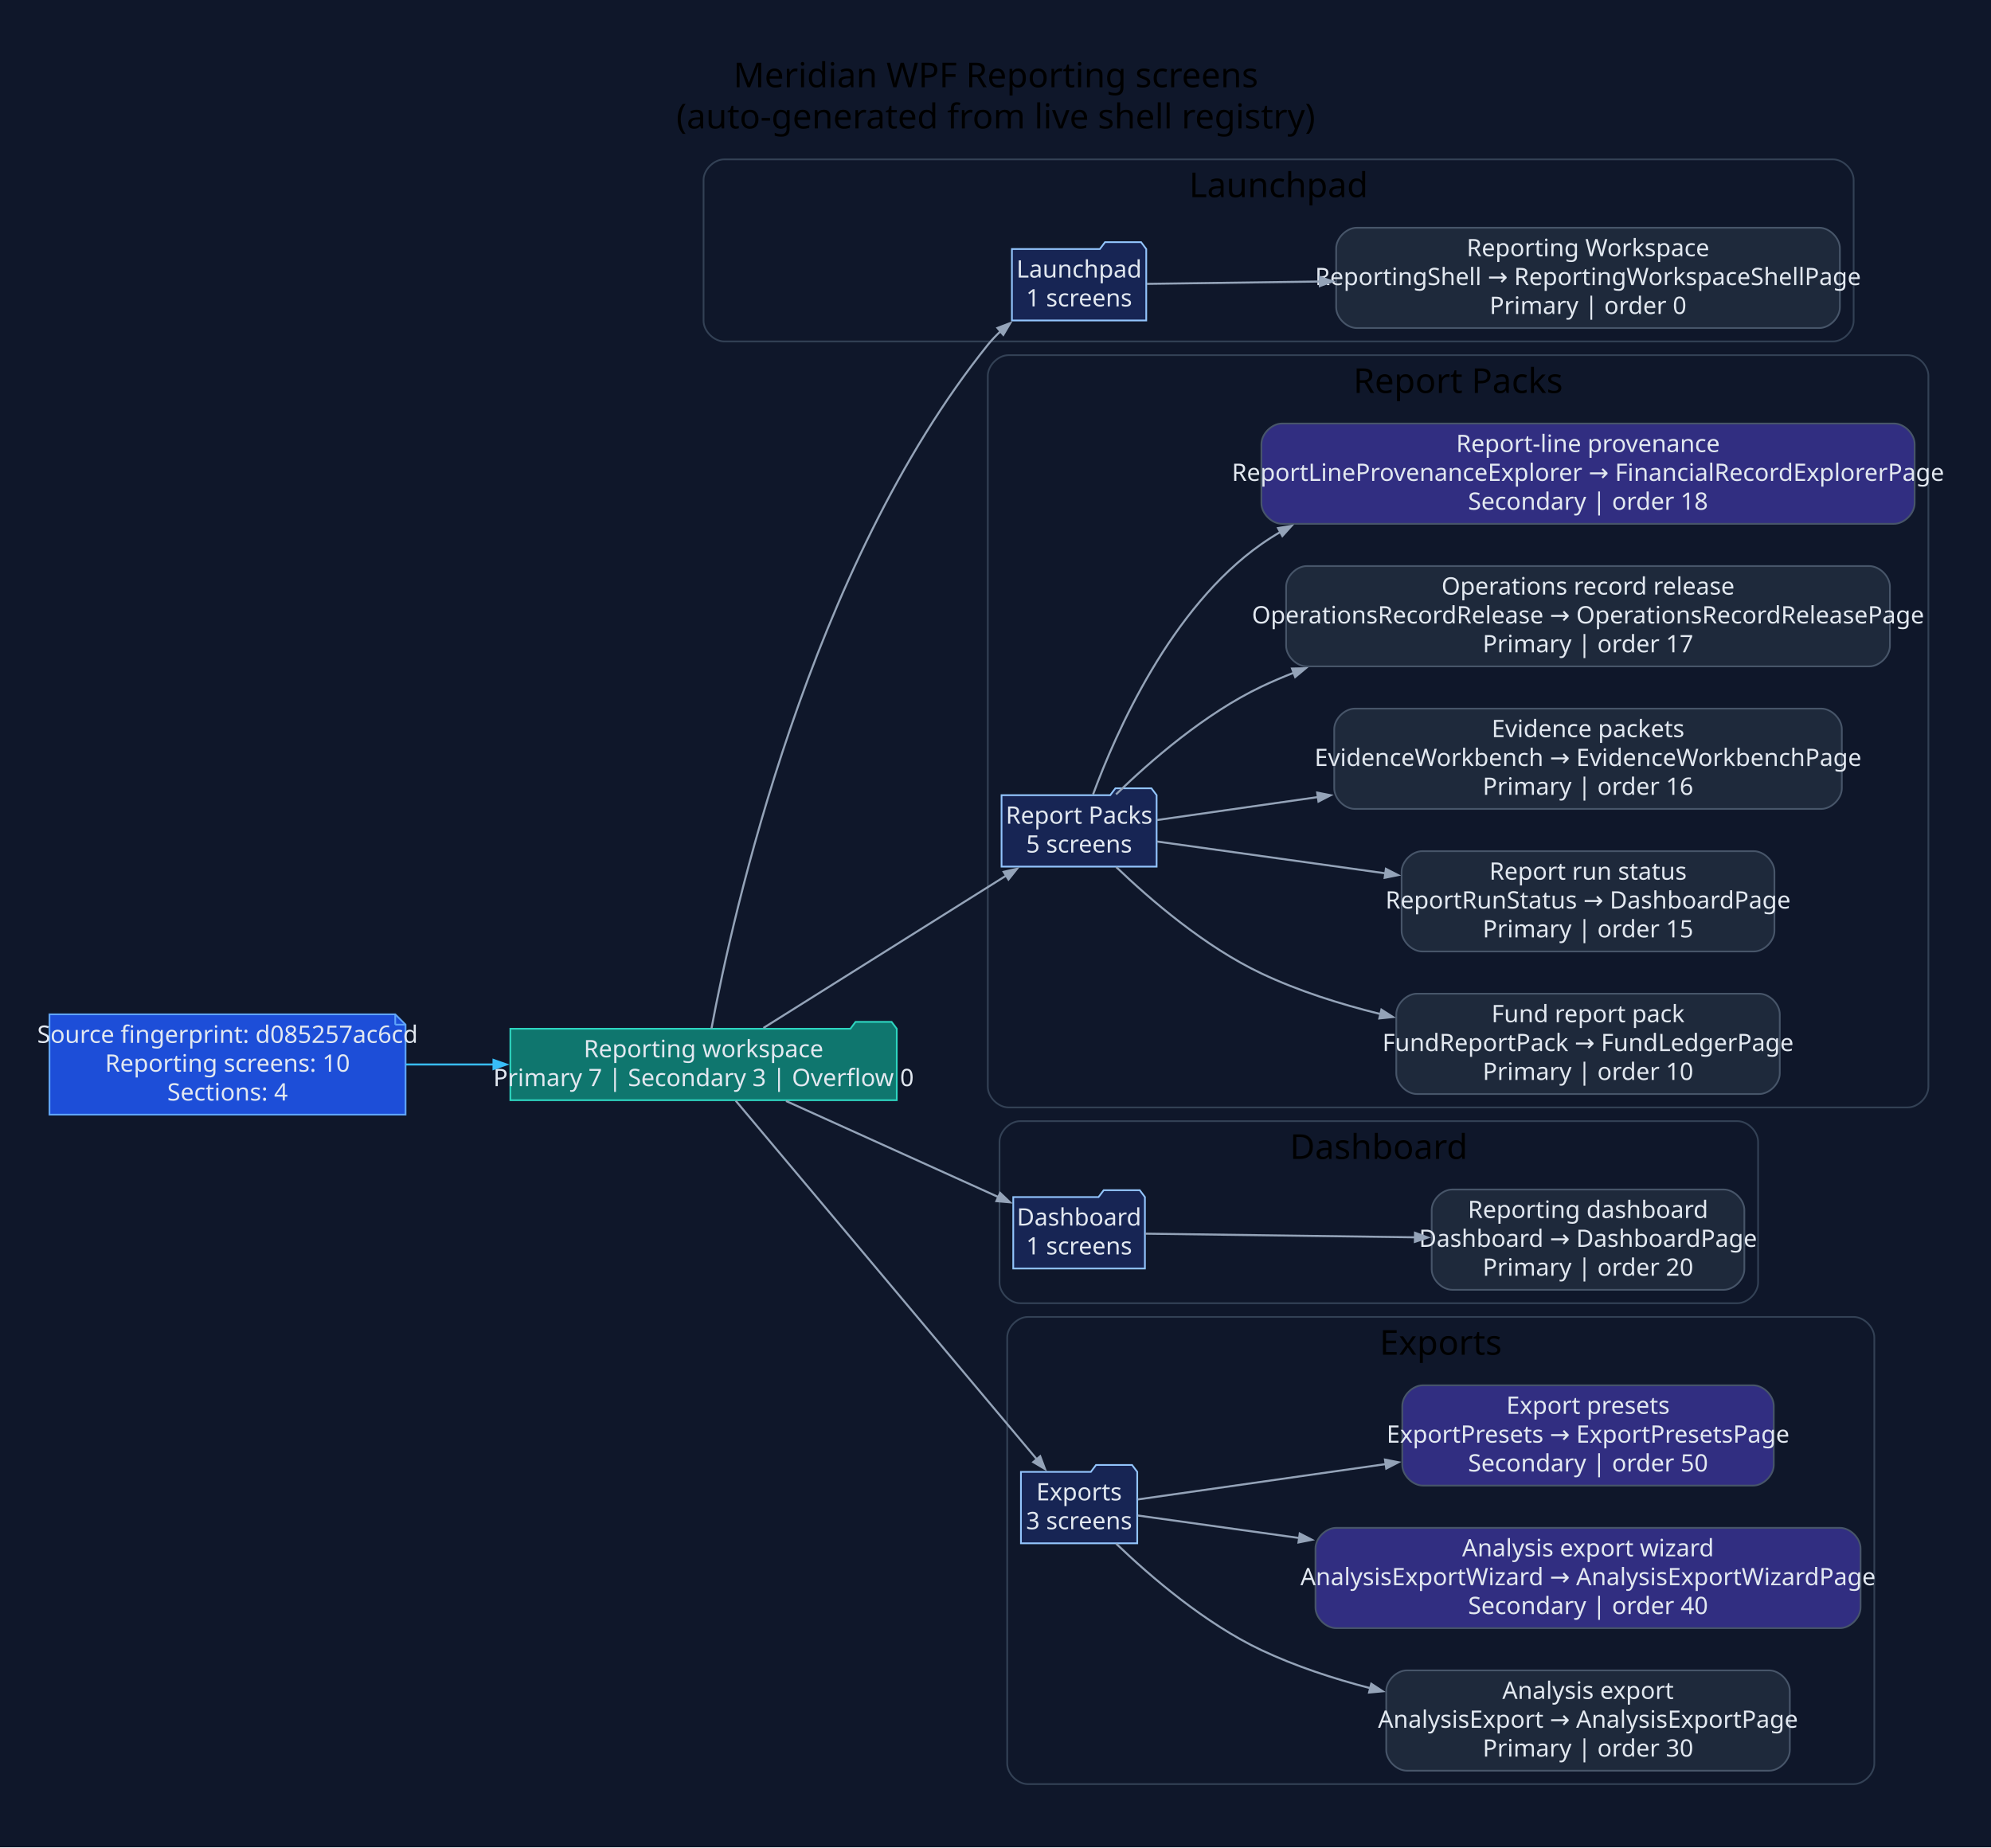
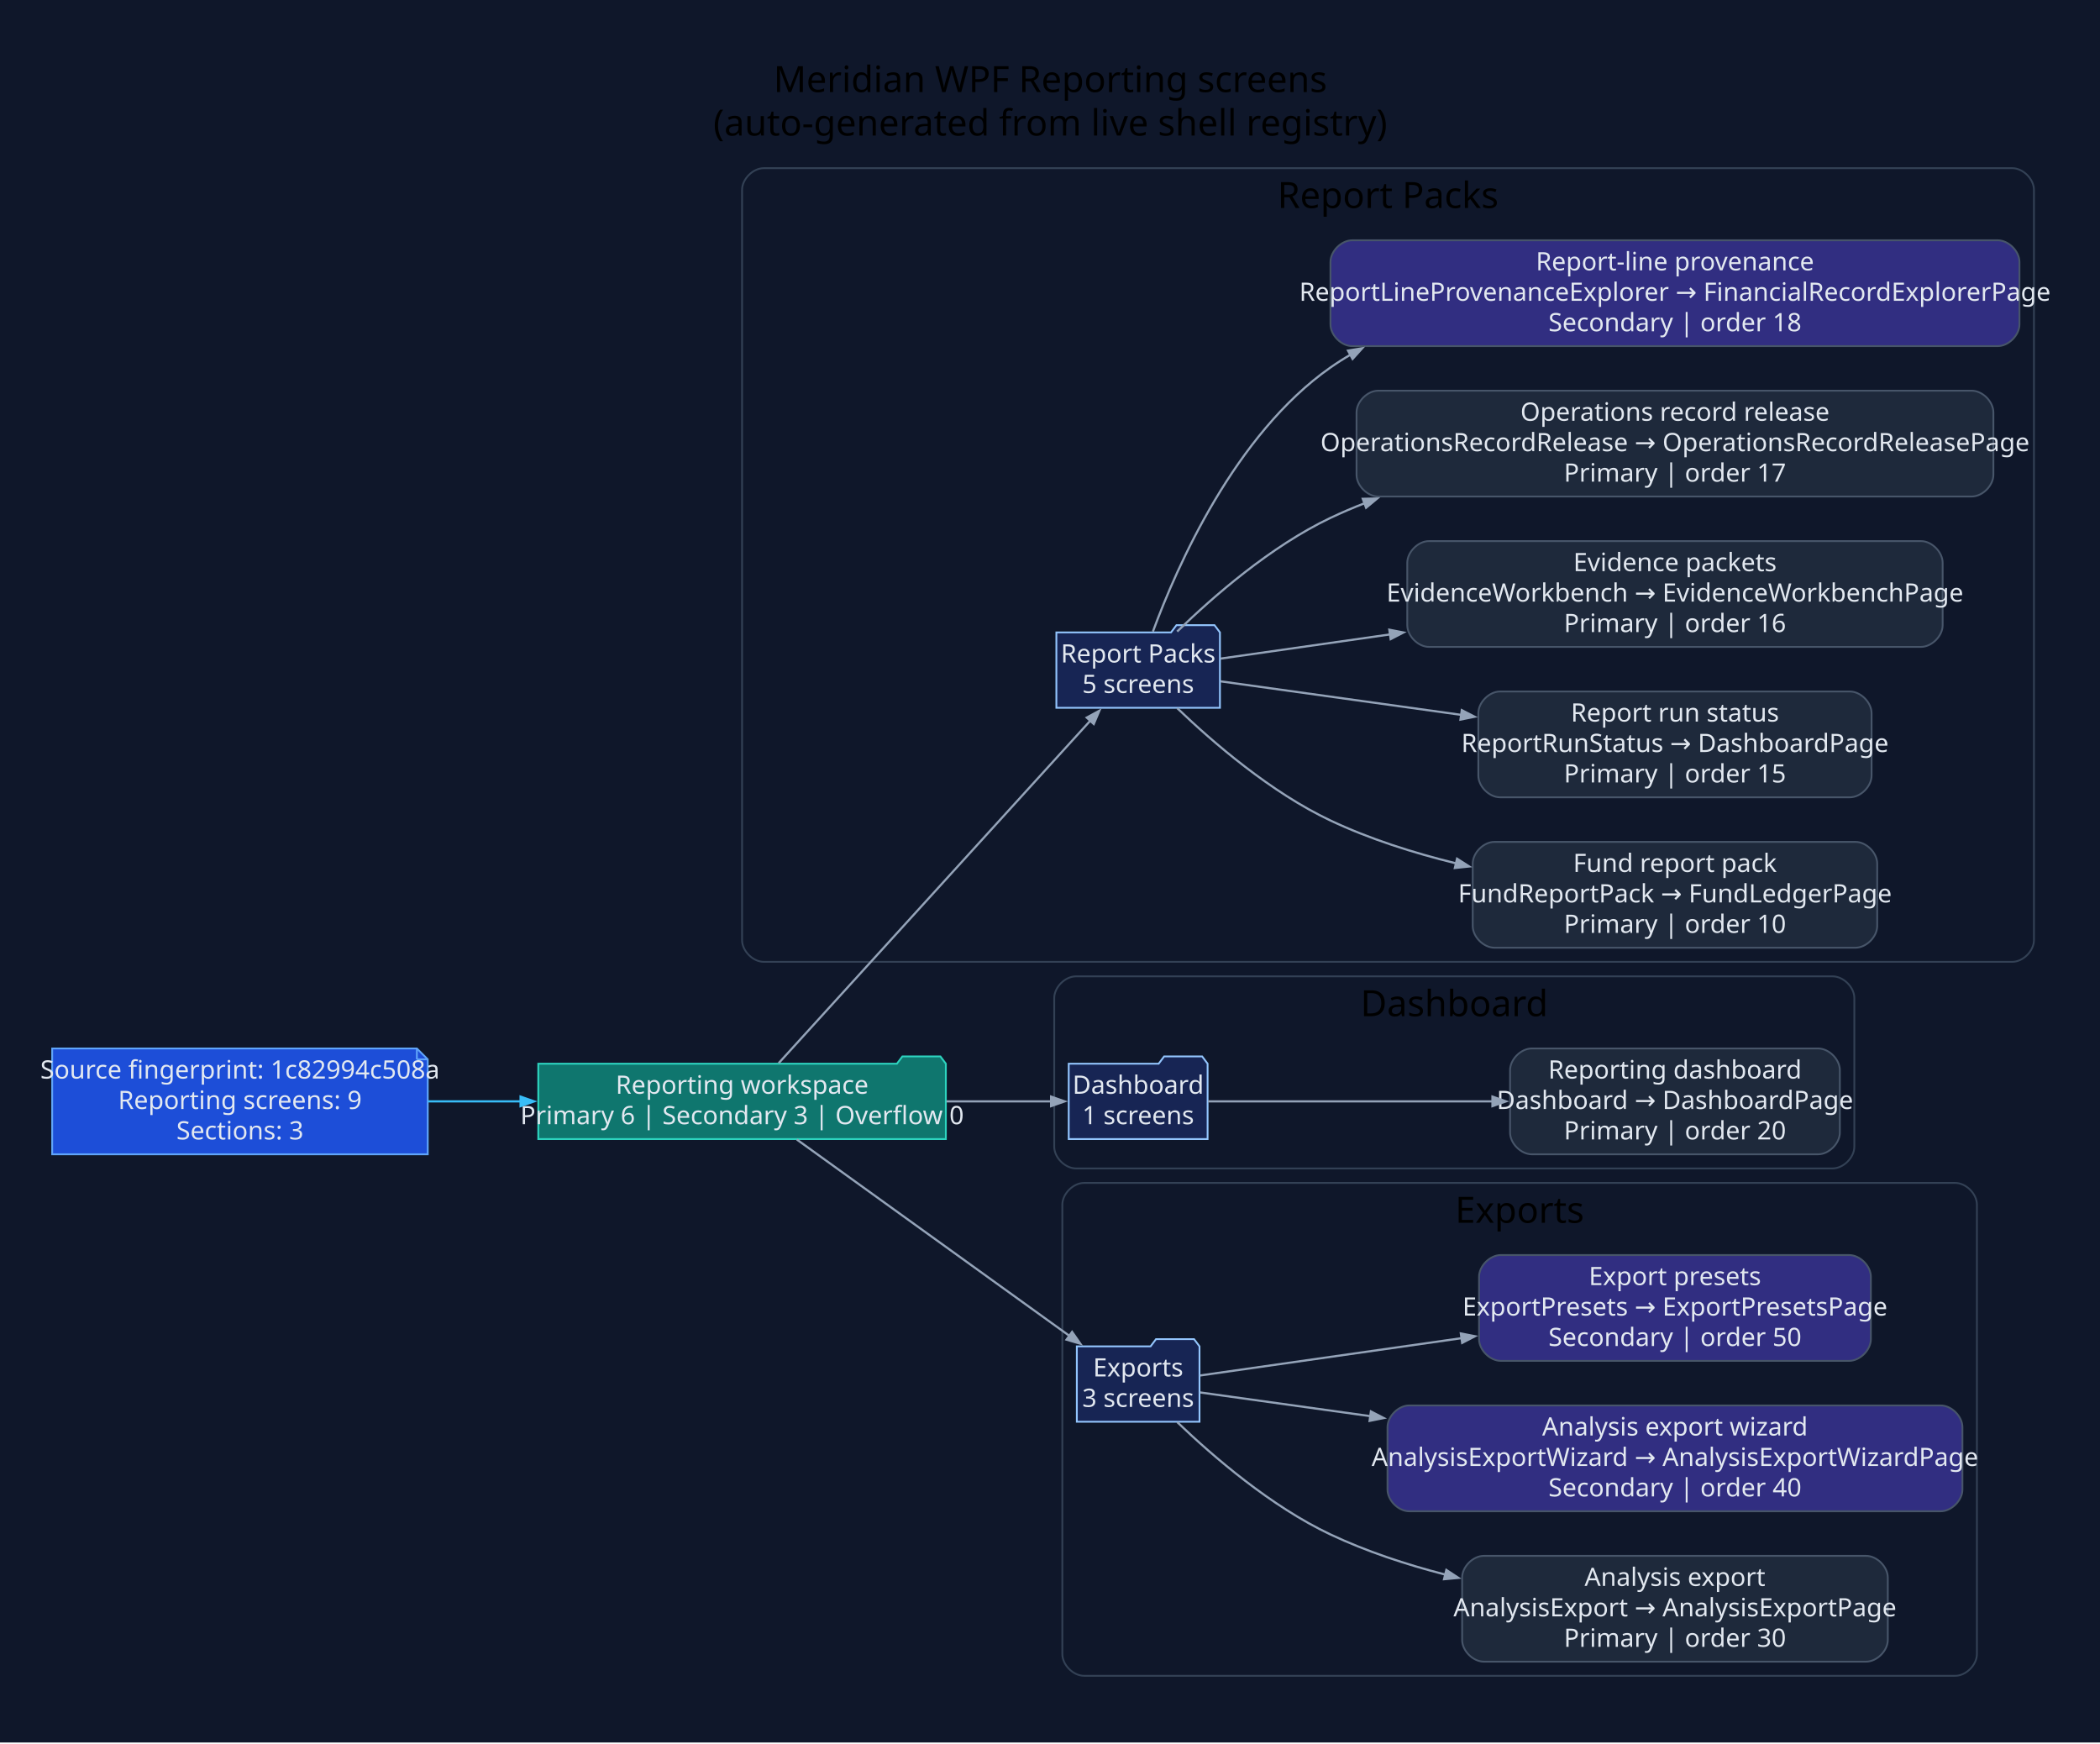
- <svg xmlns="http://www.w3.org/2000/svg" width="1159pt" height="1076pt" viewBox="0.00 0.00 1159.00 1076.00">
-   <g id="graph0" class="graph" transform="scale(1 1) rotate(0) translate(28.8 1046.8)">
-     <polygon fill="#0f172a" stroke="none" points="-28.8,28.8 -28.8,-1046.8 1130.55,-1046.8 1130.55,28.8 -28.8,28.8" />
-     <text xml:space="preserve" text-anchor="middle" x="550.87" y="-996" font-family="Segoe UI" font-size="20.00">Meridian WPF Reporting screens</text>
-     <text xml:space="preserve" text-anchor="middle" x="550.87" y="-972" font-family="Segoe UI" font-size="20.00">(auto-generated from live shell registry)</text>
+ <svg xmlns="http://www.w3.org/2000/svg" width="1159pt" height="962pt" viewBox="0.00 0.00 1159.00 962.00">
+   <g id="graph0" class="graph" transform="scale(1 1) rotate(0) translate(28.8 932.8)">
+     <polygon fill="#0f172a" stroke="none" points="-28.8,28.8 -28.8,-932.8 1130.55,-932.8 1130.55,28.8 -28.8,28.8" />
+     <text xml:space="preserve" text-anchor="middle" x="550.87" y="-882" font-family="Segoe UI" font-size="20.00">Meridian WPF Reporting screens</text>
+     <text xml:space="preserve" text-anchor="middle" x="550.87" y="-858" font-family="Segoe UI" font-size="20.00">(auto-generated from live shell registry)</text>
    <g id="clust1" class="cluster">
-       <path fill="#0f172a" stroke="#334155" d="M392.75,-848C392.75,-848 1038.23,-848 1038.23,-848 1044.23,-848 1050.23,-854 1050.23,-860 1050.23,-860 1050.23,-942 1050.23,-942 1050.23,-948 1044.23,-954 1038.23,-954 1038.23,-954 392.75,-954 392.75,-954 386.75,-954 380.75,-948 380.75,-942 380.75,-942 380.75,-860 380.75,-860 380.75,-854 386.75,-848 392.75,-848" />
-       <text xml:space="preserve" text-anchor="middle" x="715.49" y="-932" font-family="Segoe UI" font-size="20.00">Launchpad</text>
+       <path fill="#0f172a" stroke="#334155" d="M392.75,-402C392.75,-402 1081.75,-402 1081.75,-402 1087.75,-402 1093.75,-408 1093.75,-414 1093.75,-414 1093.75,-828 1093.75,-828 1093.75,-834 1087.75,-840 1081.75,-840 1081.75,-840 392.75,-840 392.75,-840 386.75,-840 380.75,-834 380.75,-828 380.75,-828 380.75,-414 380.75,-414 380.75,-408 386.75,-402 392.75,-402" />
+       <text xml:space="preserve" text-anchor="middle" x="737.25" y="-818" font-family="Segoe UI" font-size="20.00">Report Packs</text>
    </g>
    <g id="clust2" class="cluster">
-       <path fill="#0f172a" stroke="#334155" d="M558.22,-402C558.22,-402 1081.75,-402 1081.75,-402 1087.75,-402 1093.75,-408 1093.75,-414 1093.75,-414 1093.75,-828 1093.75,-828 1093.75,-834 1087.75,-840 1081.75,-840 1081.75,-840 558.22,-840 558.22,-840 552.22,-840 546.22,-834 546.22,-828 546.22,-828 546.22,-414 546.22,-414 546.22,-408 552.22,-402 558.22,-402" />
-       <text xml:space="preserve" text-anchor="middle" x="819.99" y="-818" font-family="Segoe UI" font-size="20.00">Report Packs</text>
-     </g>
-     <g id="clust3" class="cluster">
      <path fill="#0f172a" stroke="#334155" d="M565.03,-288C565.03,-288 982.62,-288 982.62,-288 988.62,-288 994.62,-294 994.62,-300 994.62,-300 994.62,-382 994.62,-382 994.62,-388 988.62,-394 982.62,-394 982.62,-394 565.03,-394 565.03,-394 559.03,-394 553.03,-388 553.03,-382 553.03,-382 553.03,-300 553.03,-300 553.03,-294 559.03,-288 565.03,-288" />
      <text xml:space="preserve" text-anchor="middle" x="773.83" y="-372" font-family="Segoe UI" font-size="20.00">Dashboard</text>
    </g>
-     <g id="clust4" class="cluster">
+     <g id="clust3" class="cluster">
      <path fill="#0f172a" stroke="#334155" d="M569.51,-8C569.51,-8 1050.27,-8 1050.27,-8 1056.27,-8 1062.27,-14 1062.27,-20 1062.27,-20 1062.27,-268 1062.27,-268 1062.27,-274 1056.27,-280 1050.27,-280 1050.27,-280 569.51,-280 569.51,-280 563.51,-280 557.51,-274 557.51,-268 557.51,-268 557.51,-20 557.51,-20 557.51,-14 563.51,-8 569.51,-8" />
      <text xml:space="preserve" text-anchor="middle" x="809.89" y="-258" font-family="Segoe UI" font-size="20.00">Exports</text>
    </g>
    <g id="node1" class="node">
-       <polygon fill="#1d4ed8" stroke="#60a5fa" points="201.28,-456.2 0,-456.2 0,-397.8 207.28,-397.8 207.28,-450.2 201.28,-456.2" />
-       <polyline fill="none" stroke="#60a5fa" points="201.28,-456.2 201.28,-450.2" />
-       <polyline fill="none" stroke="#60a5fa" points="207.28,-450.2 201.28,-450.2" />
-       <text xml:space="preserve" text-anchor="middle" x="103.64" y="-439.6" font-family="Segoe UI" font-size="14.00" fill="#e2e8f0">Source fingerprint: d085257ac6cd</text>
-       <text xml:space="preserve" text-anchor="middle" x="103.64" y="-422.8" font-family="Segoe UI" font-size="14.00" fill="#e2e8f0">Reporting screens: 10</text>
-       <text xml:space="preserve" text-anchor="middle" x="103.64" y="-406" font-family="Segoe UI" font-size="14.00" fill="#e2e8f0">Sections: 4</text>
+       <polygon fill="#1d4ed8" stroke="#60a5fa" points="201.28,-354.2 0,-354.2 0,-295.8 207.28,-295.8 207.28,-348.2 201.28,-354.2" />
+       <polyline fill="none" stroke="#60a5fa" points="201.28,-354.2 201.28,-348.2" />
+       <polyline fill="none" stroke="#60a5fa" points="207.28,-348.2 201.28,-348.2" />
+       <text xml:space="preserve" text-anchor="middle" x="103.64" y="-337.6" font-family="Segoe UI" font-size="14.00" fill="#e2e8f0">Source fingerprint: 1c82994c508a</text>
+       <text xml:space="preserve" text-anchor="middle" x="103.64" y="-320.8" font-family="Segoe UI" font-size="14.00" fill="#e2e8f0">Reporting screens: 9</text>
+       <text xml:space="preserve" text-anchor="middle" x="103.64" y="-304" font-family="Segoe UI" font-size="14.00" fill="#e2e8f0">Sections: 3</text>
    </g>
    <g id="node2" class="node">
-       <polygon fill="#0f766e" stroke="#2dd4bf" points="493.22,-447.8 490.22,-451.8 469.22,-451.8 466.22,-447.8 268.28,-447.8 268.28,-406.2 493.22,-406.2 493.22,-447.8" />
-       <text xml:space="preserve" text-anchor="middle" x="380.75" y="-431.2" font-family="Segoe UI" font-size="14.00" fill="#e2e8f0">Reporting workspace</text>
-       <text xml:space="preserve" text-anchor="middle" x="380.75" y="-414.4" font-family="Segoe UI" font-size="14.00" fill="#e2e8f0">Primary 7 | Secondary 3 | Overflow 0</text>
+       <polygon fill="#0f766e" stroke="#2dd4bf" points="493.22,-345.8 490.22,-349.8 469.22,-349.8 466.22,-345.8 268.28,-345.8 268.28,-304.2 493.22,-304.2 493.22,-345.8" />
+       <text xml:space="preserve" text-anchor="middle" x="380.75" y="-329.2" font-family="Segoe UI" font-size="14.00" fill="#e2e8f0">Reporting workspace</text>
+       <text xml:space="preserve" text-anchor="middle" x="380.75" y="-312.4" font-family="Segoe UI" font-size="14.00" fill="#e2e8f0">Primary 6 | Secondary 3 | Overflow 0</text>
    </g>
    <g id="edge1" class="edge">
-       <path fill="none" stroke="#38bdf8" stroke-width="1.2" d="M207.47,-427C224.24,-427 241.74,-427 258.89,-427" />
-       <polygon fill="#38bdf8" stroke="#38bdf8" stroke-width="1.2" points="258.5,-429.63 266,-427 258.5,-424.38 258.5,-429.63" />
+       <path fill="none" stroke="#38bdf8" stroke-width="1.2" d="M207.47,-325C224.24,-325 241.74,-325 258.89,-325" />
+       <polygon fill="#38bdf8" stroke="#38bdf8" stroke-width="1.2" points="258.5,-327.63 266,-325 258.5,-322.38 258.5,-327.63" />
    </g>
    <g id="node3" class="node">
-       <polygon fill="#172554" stroke="#93c5fd" points="638.45,-901.8 635.45,-905.8 614.45,-905.8 611.45,-901.8 560.26,-901.8 560.26,-860.2 638.45,-860.2 638.45,-901.8" />
-       <text xml:space="preserve" text-anchor="middle" x="599.36" y="-885.2" font-family="Segoe UI" font-size="14.00" fill="#e2e8f0">Launchpad</text>
-       <text xml:space="preserve" text-anchor="middle" x="599.36" y="-868.4" font-family="Segoe UI" font-size="14.00" fill="#e2e8f0">1 screens</text>
-     </g>
-     <g id="edge2" class="edge">
-       <path fill="none" stroke="#94a3b8" stroke-width="1.2" d="M385.37,-447.97C397.55,-513.3 442.22,-716.54 546.22,-846 548.53,-848.87 551.13,-851.59 553.91,-854.15" />
-       <polygon fill="#94a3b8" stroke="#94a3b8" stroke-width="1.2" points="551.86,-855.85 559.29,-858.67 555.23,-851.83 551.86,-855.85" />
-     </g>
-     <g id="node5" class="node">
      <polygon fill="#172554" stroke="#93c5fd" points="644.49,-583.8 641.49,-587.8 620.49,-587.8 617.49,-583.8 554.22,-583.8 554.22,-542.2 644.49,-542.2 644.49,-583.8" />
      <text xml:space="preserve" text-anchor="middle" x="599.36" y="-567.2" font-family="Segoe UI" font-size="14.00" fill="#e2e8f0">Report Packs</text>
      <text xml:space="preserve" text-anchor="middle" x="599.36" y="-550.4" font-family="Segoe UI" font-size="14.00" fill="#e2e8f0">5 screens</text>
    </g>
-     <g id="edge4" class="edge">
-       <path fill="none" stroke="#94a3b8" stroke-width="1.2" d="M415.59,-448.25C453.82,-472.25 516.04,-511.32 557.09,-537.09" />
-       <polygon fill="#94a3b8" stroke="#94a3b8" stroke-width="1.2" points="555.46,-539.17 563.21,-540.93 558.26,-534.72 555.46,-539.17" />
+     <g id="edge2" class="edge">
+       <path fill="none" stroke="#94a3b8" stroke-width="1.2" d="M400.97,-346.12C440.15,-389.17 529.23,-487.04 573.05,-535.2" />
+       <polygon fill="#94a3b8" stroke="#94a3b8" stroke-width="1.2" points="570.97,-536.8 577.95,-540.58 574.85,-533.27 570.97,-536.8" />
+     </g>
+     <g id="node9" class="node">
+       <polygon fill="#172554" stroke="#93c5fd" points="637.68,-345.8 634.68,-349.8 613.68,-349.8 610.68,-345.8 561.03,-345.8 561.03,-304.2 637.68,-304.2 637.68,-345.8" />
+       <text xml:space="preserve" text-anchor="middle" x="599.36" y="-329.2" font-family="Segoe UI" font-size="14.00" fill="#e2e8f0">Dashboard</text>
+       <text xml:space="preserve" text-anchor="middle" x="599.36" y="-312.4" font-family="Segoe UI" font-size="14.00" fill="#e2e8f0">1 screens</text>
+     </g>
+     <g id="edge8" class="edge">
+       <path fill="none" stroke="#94a3b8" stroke-width="1.2" d="M493.54,-325C513.97,-325 534.23,-325 551.41,-325" />
+       <polygon fill="#94a3b8" stroke="#94a3b8" stroke-width="1.2" points="551.3,-327.63 558.8,-325 551.3,-322.38 551.3,-327.63" />
    </g>
    <g id="node11" class="node">
-       <polygon fill="#172554" stroke="#93c5fd" points="637.68,-349.8 634.68,-353.8 613.68,-353.8 610.68,-349.8 561.03,-349.8 561.03,-308.2 637.68,-308.2 637.68,-349.8" />
-       <text xml:space="preserve" text-anchor="middle" x="599.36" y="-333.2" font-family="Segoe UI" font-size="14.00" fill="#e2e8f0">Dashboard</text>
-       <text xml:space="preserve" text-anchor="middle" x="599.36" y="-316.4" font-family="Segoe UI" font-size="14.00" fill="#e2e8f0">1 screens</text>
-     </g>
-     <g id="edge10" class="edge">
-       <path fill="none" stroke="#94a3b8" stroke-width="1.2" d="M428.75,-405.74C465.38,-389.16 515.96,-366.28 552.34,-349.82" />
-       <polygon fill="#94a3b8" stroke="#94a3b8" stroke-width="1.2" points="553.39,-352.22 559.15,-346.74 551.23,-347.44 553.39,-352.22" />
-     </g>
-     <g id="node13" class="node">
      <polygon fill="#172554" stroke="#93c5fd" points="633.21,-189.8 630.21,-193.8 609.21,-193.8 606.21,-189.8 565.51,-189.8 565.51,-148.2 633.21,-148.2 633.21,-189.8" />
      <text xml:space="preserve" text-anchor="middle" x="599.36" y="-173.2" font-family="Segoe UI" font-size="14.00" fill="#e2e8f0">Exports</text>
      <text xml:space="preserve" text-anchor="middle" x="599.36" y="-156.4" font-family="Segoe UI" font-size="14.00" fill="#e2e8f0">3 screens</text>
    </g>
-     <g id="edge12" class="edge">
-       <path fill="none" stroke="#94a3b8" stroke-width="1.2" d="M399.48,-405.89C438.37,-359.57 531.18,-249.02 574.86,-196.98" />
-       <polygon fill="#94a3b8" stroke="#94a3b8" stroke-width="1.2" points="576.71,-198.87 579.52,-191.43 572.69,-195.49 576.71,-198.87" />
+     <g id="edge10" class="edge">
+       <path fill="none" stroke="#94a3b8" stroke-width="1.2" d="M410.96,-303.96C449.96,-275.87 519.05,-226.12 561.56,-195.5" />
+       <polygon fill="#94a3b8" stroke="#94a3b8" stroke-width="1.2" points="562.89,-197.78 567.44,-191.27 559.82,-193.52 562.89,-197.78" />
    </g>
    <g id="node4" class="node">
-       <path fill="#1e293b" stroke="#475569" d="M1030.23,-914.2C1030.23,-914.2 761.01,-914.2 761.01,-914.2 755.01,-914.2 749.01,-908.2 749.01,-902.2 749.01,-902.2 749.01,-867.8 749.01,-867.8 749.01,-861.8 755.01,-855.8 761.01,-855.8 761.01,-855.8 1030.23,-855.8 1030.23,-855.8 1036.23,-855.8 1042.23,-861.8 1042.23,-867.8 1042.23,-867.8 1042.23,-902.2 1042.23,-902.2 1042.23,-908.2 1036.23,-914.2 1030.23,-914.2" />
-       <text xml:space="preserve" text-anchor="middle" x="895.62" y="-897.6" font-family="Segoe UI" font-size="14.00" fill="#e2e8f0">Reporting Workspace</text>
-       <text xml:space="preserve" text-anchor="middle" x="895.62" y="-880.8" font-family="Segoe UI" font-size="14.00" fill="#e2e8f0">ReportingShell → ReportingWorkspaceShellPage</text>
-       <text xml:space="preserve" text-anchor="middle" x="895.62" y="-864" font-family="Segoe UI" font-size="14.00" fill="#e2e8f0">Primary | order 0</text>
-     </g>
-     <g id="edge3" class="edge">
-       <path fill="none" stroke="#94a3b8" stroke-width="1.2" d="M638.83,-881.52C665.22,-881.88 702.15,-882.38 739.76,-882.89" />
-       <polygon fill="#94a3b8" stroke="#94a3b8" stroke-width="1.2" points="739.46,-885.52 747,-882.99 739.53,-880.27 739.46,-885.52" />
-     </g>
-     <g id="node6" class="node">
      <path fill="#1e293b" stroke="#475569" d="M995.24,-468.2C995.24,-468.2 796,-468.2 796,-468.2 790,-468.2 784,-462.2 784,-456.2 784,-456.2 784,-421.8 784,-421.8 784,-415.8 790,-409.8 796,-409.8 796,-409.8 995.24,-409.8 995.24,-409.8 1001.24,-409.8 1007.24,-415.8 1007.24,-421.8 1007.24,-421.8 1007.24,-456.2 1007.24,-456.2 1007.24,-462.2 1001.24,-468.2 995.24,-468.2" />
      <text xml:space="preserve" text-anchor="middle" x="895.62" y="-451.6" font-family="Segoe UI" font-size="14.00" fill="#e2e8f0">Fund report pack</text>
      <text xml:space="preserve" text-anchor="middle" x="895.62" y="-434.8" font-family="Segoe UI" font-size="14.00" fill="#e2e8f0">FundReportPack → FundLedgerPage</text>
      <text xml:space="preserve" text-anchor="middle" x="895.62" y="-418" font-family="Segoe UI" font-size="14.00" fill="#e2e8f0">Primary | order 10</text>
    </g>
-     <g id="edge5" class="edge">
+     <g id="edge3" class="edge">
      <path fill="none" stroke="#94a3b8" stroke-width="1.2" d="M620.93,-541.99C640.82,-522.92 672.68,-495.48 705.49,-480 727.04,-469.83 751.17,-462.15 774.8,-456.36" />
      <polygon fill="#94a3b8" stroke="#94a3b8" stroke-width="1.2" points="775.36,-458.92 782.05,-454.64 774.15,-453.81 775.36,-458.92" />
    </g>
-     <g id="node7" class="node">
+     <g id="node5" class="node">
      <path fill="#1e293b" stroke="#475569" d="M992.13,-551.2C992.13,-551.2 799.1,-551.2 799.1,-551.2 793.1,-551.2 787.1,-545.2 787.1,-539.2 787.1,-539.2 787.1,-504.8 787.1,-504.8 787.1,-498.8 793.1,-492.8 799.1,-492.8 799.1,-492.8 992.13,-492.8 992.13,-492.8 998.13,-492.8 1004.13,-498.8 1004.13,-504.8 1004.13,-504.8 1004.13,-539.2 1004.13,-539.2 1004.13,-545.2 998.13,-551.2 992.13,-551.2" />
      <text xml:space="preserve" text-anchor="middle" x="895.62" y="-534.6" font-family="Segoe UI" font-size="14.00" fill="#e2e8f0">Report run status</text>
      <text xml:space="preserve" text-anchor="middle" x="895.62" y="-517.8" font-family="Segoe UI" font-size="14.00" fill="#e2e8f0">ReportRunStatus → DashboardPage</text>
      <text xml:space="preserve" text-anchor="middle" x="895.62" y="-501" font-family="Segoe UI" font-size="14.00" fill="#e2e8f0">Primary | order 15</text>
    </g>
-     <g id="edge6" class="edge">
+     <g id="edge4" class="edge">
      <path fill="none" stroke="#94a3b8" stroke-width="1.2" d="M644.73,-556.82C680.02,-551.9 731.08,-544.79 777.85,-538.27" />
      <polygon fill="#94a3b8" stroke="#94a3b8" stroke-width="1.2" points="777.97,-540.9 785.04,-537.27 777.25,-535.7 777.97,-540.9" />
    </g>
-     <g id="node8" class="node">
+     <g id="node6" class="node">
      <path fill="#1e293b" stroke="#475569" d="M1031.36,-634.2C1031.36,-634.2 759.88,-634.2 759.88,-634.2 753.88,-634.2 747.88,-628.2 747.88,-622.2 747.88,-622.2 747.88,-587.8 747.88,-587.8 747.88,-581.8 753.88,-575.8 759.88,-575.8 759.88,-575.8 1031.36,-575.8 1031.36,-575.8 1037.36,-575.8 1043.36,-581.8 1043.36,-587.8 1043.36,-587.8 1043.36,-622.2 1043.36,-622.2 1043.36,-628.2 1037.36,-634.2 1031.36,-634.2" />
      <text xml:space="preserve" text-anchor="middle" x="895.62" y="-617.6" font-family="Segoe UI" font-size="14.00" fill="#e2e8f0">Evidence packets</text>
      <text xml:space="preserve" text-anchor="middle" x="895.62" y="-600.8" font-family="Segoe UI" font-size="14.00" fill="#e2e8f0">EvidenceWorkbench → EvidenceWorkbenchPage</text>
      <text xml:space="preserve" text-anchor="middle" x="895.62" y="-584" font-family="Segoe UI" font-size="14.00" fill="#e2e8f0">Primary | order 16</text>
    </g>
-     <g id="edge7" class="edge">
+     <g id="edge5" class="edge">
      <path fill="none" stroke="#94a3b8" stroke-width="1.2" d="M644.73,-569.33C670.34,-572.99 704.24,-577.83 738.78,-582.76" />
      <polygon fill="#94a3b8" stroke="#94a3b8" stroke-width="1.2" points="737.98,-585.29 745.77,-583.76 738.72,-580.1 737.98,-585.29" />
    </g>
-     <g id="node9" class="node">
+     <g id="node7" class="node">
      <path fill="#1e293b" stroke="#475569" d="M1059.36,-717.2C1059.36,-717.2 731.88,-717.2 731.88,-717.2 725.88,-717.2 719.88,-711.2 719.88,-705.2 719.88,-705.2 719.88,-670.8 719.88,-670.8 719.88,-664.8 725.88,-658.8 731.88,-658.8 731.88,-658.8 1059.36,-658.8 1059.36,-658.8 1065.36,-658.8 1071.36,-664.8 1071.36,-670.8 1071.36,-670.8 1071.36,-705.2 1071.36,-705.2 1071.36,-711.2 1065.36,-717.2 1059.36,-717.2" />
      <text xml:space="preserve" text-anchor="middle" x="895.62" y="-700.6" font-family="Segoe UI" font-size="14.00" fill="#e2e8f0">Operations record release</text>
      <text xml:space="preserve" text-anchor="middle" x="895.62" y="-683.8" font-family="Segoe UI" font-size="14.00" fill="#e2e8f0">OperationsRecordRelease → OperationsRecordReleasePage</text>
      <text xml:space="preserve" text-anchor="middle" x="895.62" y="-667" font-family="Segoe UI" font-size="14.00" fill="#e2e8f0">Primary | order 17</text>
    </g>
-     <g id="edge8" class="edge">
+     <g id="edge6" class="edge">
      <path fill="none" stroke="#94a3b8" stroke-width="1.2" d="M620.88,-584.28C640.73,-603.58 672.57,-631.35 705.49,-647 711.68,-649.94 718.08,-652.67 724.62,-655.21" />
      <polygon fill="#94a3b8" stroke="#94a3b8" stroke-width="1.2" points="723.33,-657.53 731.27,-657.69 725.16,-652.61 723.33,-657.53" />
    </g>
-     <g id="node10" class="node">
+     <g id="node8" class="node">
      <path fill="#312e81" stroke="#475569" d="M1073.75,-800.2C1073.75,-800.2 717.49,-800.2 717.49,-800.2 711.49,-800.2 705.49,-794.2 705.49,-788.2 705.49,-788.2 705.49,-753.8 705.49,-753.8 705.49,-747.8 711.49,-741.8 717.49,-741.8 717.49,-741.8 1073.75,-741.8 1073.75,-741.8 1079.75,-741.8 1085.75,-747.8 1085.75,-753.8 1085.75,-753.8 1085.75,-788.2 1085.75,-788.2 1085.75,-794.2 1079.75,-800.2 1073.75,-800.2" />
      <text xml:space="preserve" text-anchor="middle" x="895.62" y="-783.6" font-family="Segoe UI" font-size="14.00" fill="#e2e8f0">Report-line provenance</text>
      <text xml:space="preserve" text-anchor="middle" x="895.62" y="-766.8" font-family="Segoe UI" font-size="14.00" fill="#e2e8f0">ReportLineProvenanceExplorer → FinancialRecordExplorerPage</text>
      <text xml:space="preserve" text-anchor="middle" x="895.62" y="-750" font-family="Segoe UI" font-size="14.00" fill="#e2e8f0">Secondary | order 18</text>
    </g>
-     <g id="edge9" class="edge">
+     <g id="edge7" class="edge">
      <path fill="none" stroke="#94a3b8" stroke-width="1.2" d="M607.5,-584.27C620.77,-620.3 652.74,-693.04 705.49,-730 709.08,-732.52 712.8,-734.89 716.63,-737.11" />
      <polygon fill="#94a3b8" stroke="#94a3b8" stroke-width="1.2" points="715.18,-739.31 723.02,-740.62 717.7,-734.71 715.18,-739.31" />
    </g>
-     <g id="node12" class="node">
+     <g id="node10" class="node">
      <path fill="#1e293b" stroke="#475569" d="M974.62,-354.2C974.62,-354.2 816.61,-354.2 816.61,-354.2 810.61,-354.2 804.61,-348.2 804.61,-342.2 804.61,-342.2 804.61,-307.8 804.61,-307.8 804.61,-301.8 810.61,-295.8 816.61,-295.8 816.61,-295.8 974.62,-295.8 974.62,-295.8 980.62,-295.8 986.62,-301.8 986.62,-307.8 986.62,-307.8 986.62,-342.2 986.62,-342.2 986.62,-348.2 980.62,-354.2 974.62,-354.2" />
      <text xml:space="preserve" text-anchor="middle" x="895.62" y="-337.6" font-family="Segoe UI" font-size="14.00" fill="#e2e8f0">Reporting dashboard</text>
      <text xml:space="preserve" text-anchor="middle" x="895.62" y="-320.8" font-family="Segoe UI" font-size="14.00" fill="#e2e8f0">Dashboard → DashboardPage</text>
      <text xml:space="preserve" text-anchor="middle" x="895.62" y="-304" font-family="Segoe UI" font-size="14.00" fill="#e2e8f0">Primary | order 20</text>
    </g>
-     <g id="edge11" class="edge">
-       <path fill="none" stroke="#94a3b8" stroke-width="1.2" d="M637.92,-328.49C677.32,-327.95 740.91,-327.09 794.93,-326.36" />
-       <polygon fill="#94a3b8" stroke="#94a3b8" stroke-width="1.2" points="794.93,-328.98 802.39,-326.25 794.85,-323.73 794.93,-328.98" />
+     <g id="edge9" class="edge">
+       <path fill="none" stroke="#94a3b8" stroke-width="1.2" d="M637.92,-325C677.32,-325 740.91,-325 794.93,-325" />
+       <polygon fill="#94a3b8" stroke="#94a3b8" stroke-width="1.2" points="794.89,-327.63 802.39,-325 794.89,-322.38 794.89,-327.63" />
    </g>
-     <g id="node14" class="node">
+     <g id="node12" class="node">
      <path fill="#1e293b" stroke="#475569" d="M1001.08,-74.2C1001.08,-74.2 790.16,-74.2 790.16,-74.2 784.16,-74.2 778.16,-68.2 778.16,-62.2 778.16,-62.2 778.16,-27.8 778.16,-27.8 778.16,-21.8 784.16,-15.8 790.16,-15.8 790.16,-15.8 1001.08,-15.8 1001.08,-15.8 1007.08,-15.8 1013.08,-21.8 1013.08,-27.8 1013.08,-27.8 1013.08,-62.2 1013.08,-62.2 1013.08,-68.2 1007.08,-74.2 1001.08,-74.2" />
      <text xml:space="preserve" text-anchor="middle" x="895.62" y="-57.6" font-family="Segoe UI" font-size="14.00" fill="#e2e8f0">Analysis export</text>
      <text xml:space="preserve" text-anchor="middle" x="895.62" y="-40.8" font-family="Segoe UI" font-size="14.00" fill="#e2e8f0">AnalysisExport → AnalysisExportPage</text>
      <text xml:space="preserve" text-anchor="middle" x="895.62" y="-24" font-family="Segoe UI" font-size="14.00" fill="#e2e8f0">Primary | order 30</text>
    </g>
-     <g id="edge13" class="edge">
+     <g id="edge11" class="edge">
      <path fill="none" stroke="#94a3b8" stroke-width="1.2" d="M620.93,-147.99C640.82,-128.92 672.68,-101.48 705.49,-86 725.25,-76.68 747.18,-69.44 768.9,-63.84" />
      <polygon fill="#94a3b8" stroke="#94a3b8" stroke-width="1.2" points="769.45,-66.41 776.09,-62.05 768.18,-61.31 769.45,-66.41" />
    </g>
-     <g id="node15" class="node">
+     <g id="node13" class="node">
      <path fill="#312e81" stroke="#475569" d="M1042.27,-157.2C1042.27,-157.2 748.97,-157.2 748.97,-157.2 742.97,-157.2 736.97,-151.2 736.97,-145.2 736.97,-145.2 736.97,-110.8 736.97,-110.8 736.97,-104.8 742.97,-98.8 748.97,-98.8 748.97,-98.8 1042.27,-98.8 1042.27,-98.8 1048.27,-98.8 1054.27,-104.8 1054.27,-110.8 1054.27,-110.8 1054.27,-145.2 1054.27,-145.2 1054.27,-151.2 1048.27,-157.2 1042.27,-157.2" />
      <text xml:space="preserve" text-anchor="middle" x="895.62" y="-140.6" font-family="Segoe UI" font-size="14.00" fill="#e2e8f0">Analysis export wizard</text>
      <text xml:space="preserve" text-anchor="middle" x="895.62" y="-123.8" font-family="Segoe UI" font-size="14.00" fill="#e2e8f0">AnalysisExportWizard → AnalysisExportWizardPage</text>
      <text xml:space="preserve" text-anchor="middle" x="895.62" y="-107" font-family="Segoe UI" font-size="14.00" fill="#e2e8f0">Secondary | order 40</text>
    </g>
-     <g id="edge14" class="edge">
+     <g id="edge12" class="edge">
      <path fill="none" stroke="#94a3b8" stroke-width="1.2" d="M633.54,-164.38C657.44,-161.05 691.68,-156.28 727.53,-151.28" />
      <polygon fill="#94a3b8" stroke="#94a3b8" stroke-width="1.2" points="727.81,-153.89 734.88,-150.26 727.09,-148.69 727.81,-153.89" />
    </g>
-     <g id="node16" class="node">
+     <g id="node14" class="node">
      <path fill="#312e81" stroke="#475569" d="M991.74,-240.2C991.74,-240.2 799.5,-240.2 799.5,-240.2 793.5,-240.2 787.5,-234.2 787.5,-228.2 787.5,-228.2 787.5,-193.8 787.5,-193.8 787.5,-187.8 793.5,-181.8 799.5,-181.8 799.5,-181.8 991.74,-181.8 991.74,-181.8 997.74,-181.8 1003.74,-187.8 1003.74,-193.8 1003.74,-193.8 1003.74,-228.2 1003.74,-228.2 1003.74,-234.2 997.74,-240.2 991.74,-240.2" />
      <text xml:space="preserve" text-anchor="middle" x="895.62" y="-223.6" font-family="Segoe UI" font-size="14.00" fill="#e2e8f0">Export presets</text>
      <text xml:space="preserve" text-anchor="middle" x="895.62" y="-206.8" font-family="Segoe UI" font-size="14.00" fill="#e2e8f0">ExportPresets → ExportPresetsPage</text>
      <text xml:space="preserve" text-anchor="middle" x="895.62" y="-190" font-family="Segoe UI" font-size="14.00" fill="#e2e8f0">Secondary | order 50</text>
    </g>
-     <g id="edge15" class="edge">
+     <g id="edge13" class="edge">
      <path fill="none" stroke="#94a3b8" stroke-width="1.2" d="M633.54,-173.74C668.64,-178.75 726.02,-186.94 778.06,-194.36" />
      <polygon fill="#94a3b8" stroke="#94a3b8" stroke-width="1.2" points="777.44,-196.93 785.24,-195.39 778.18,-191.73 777.44,-196.93" />
    </g>
  </g>
</svg>
